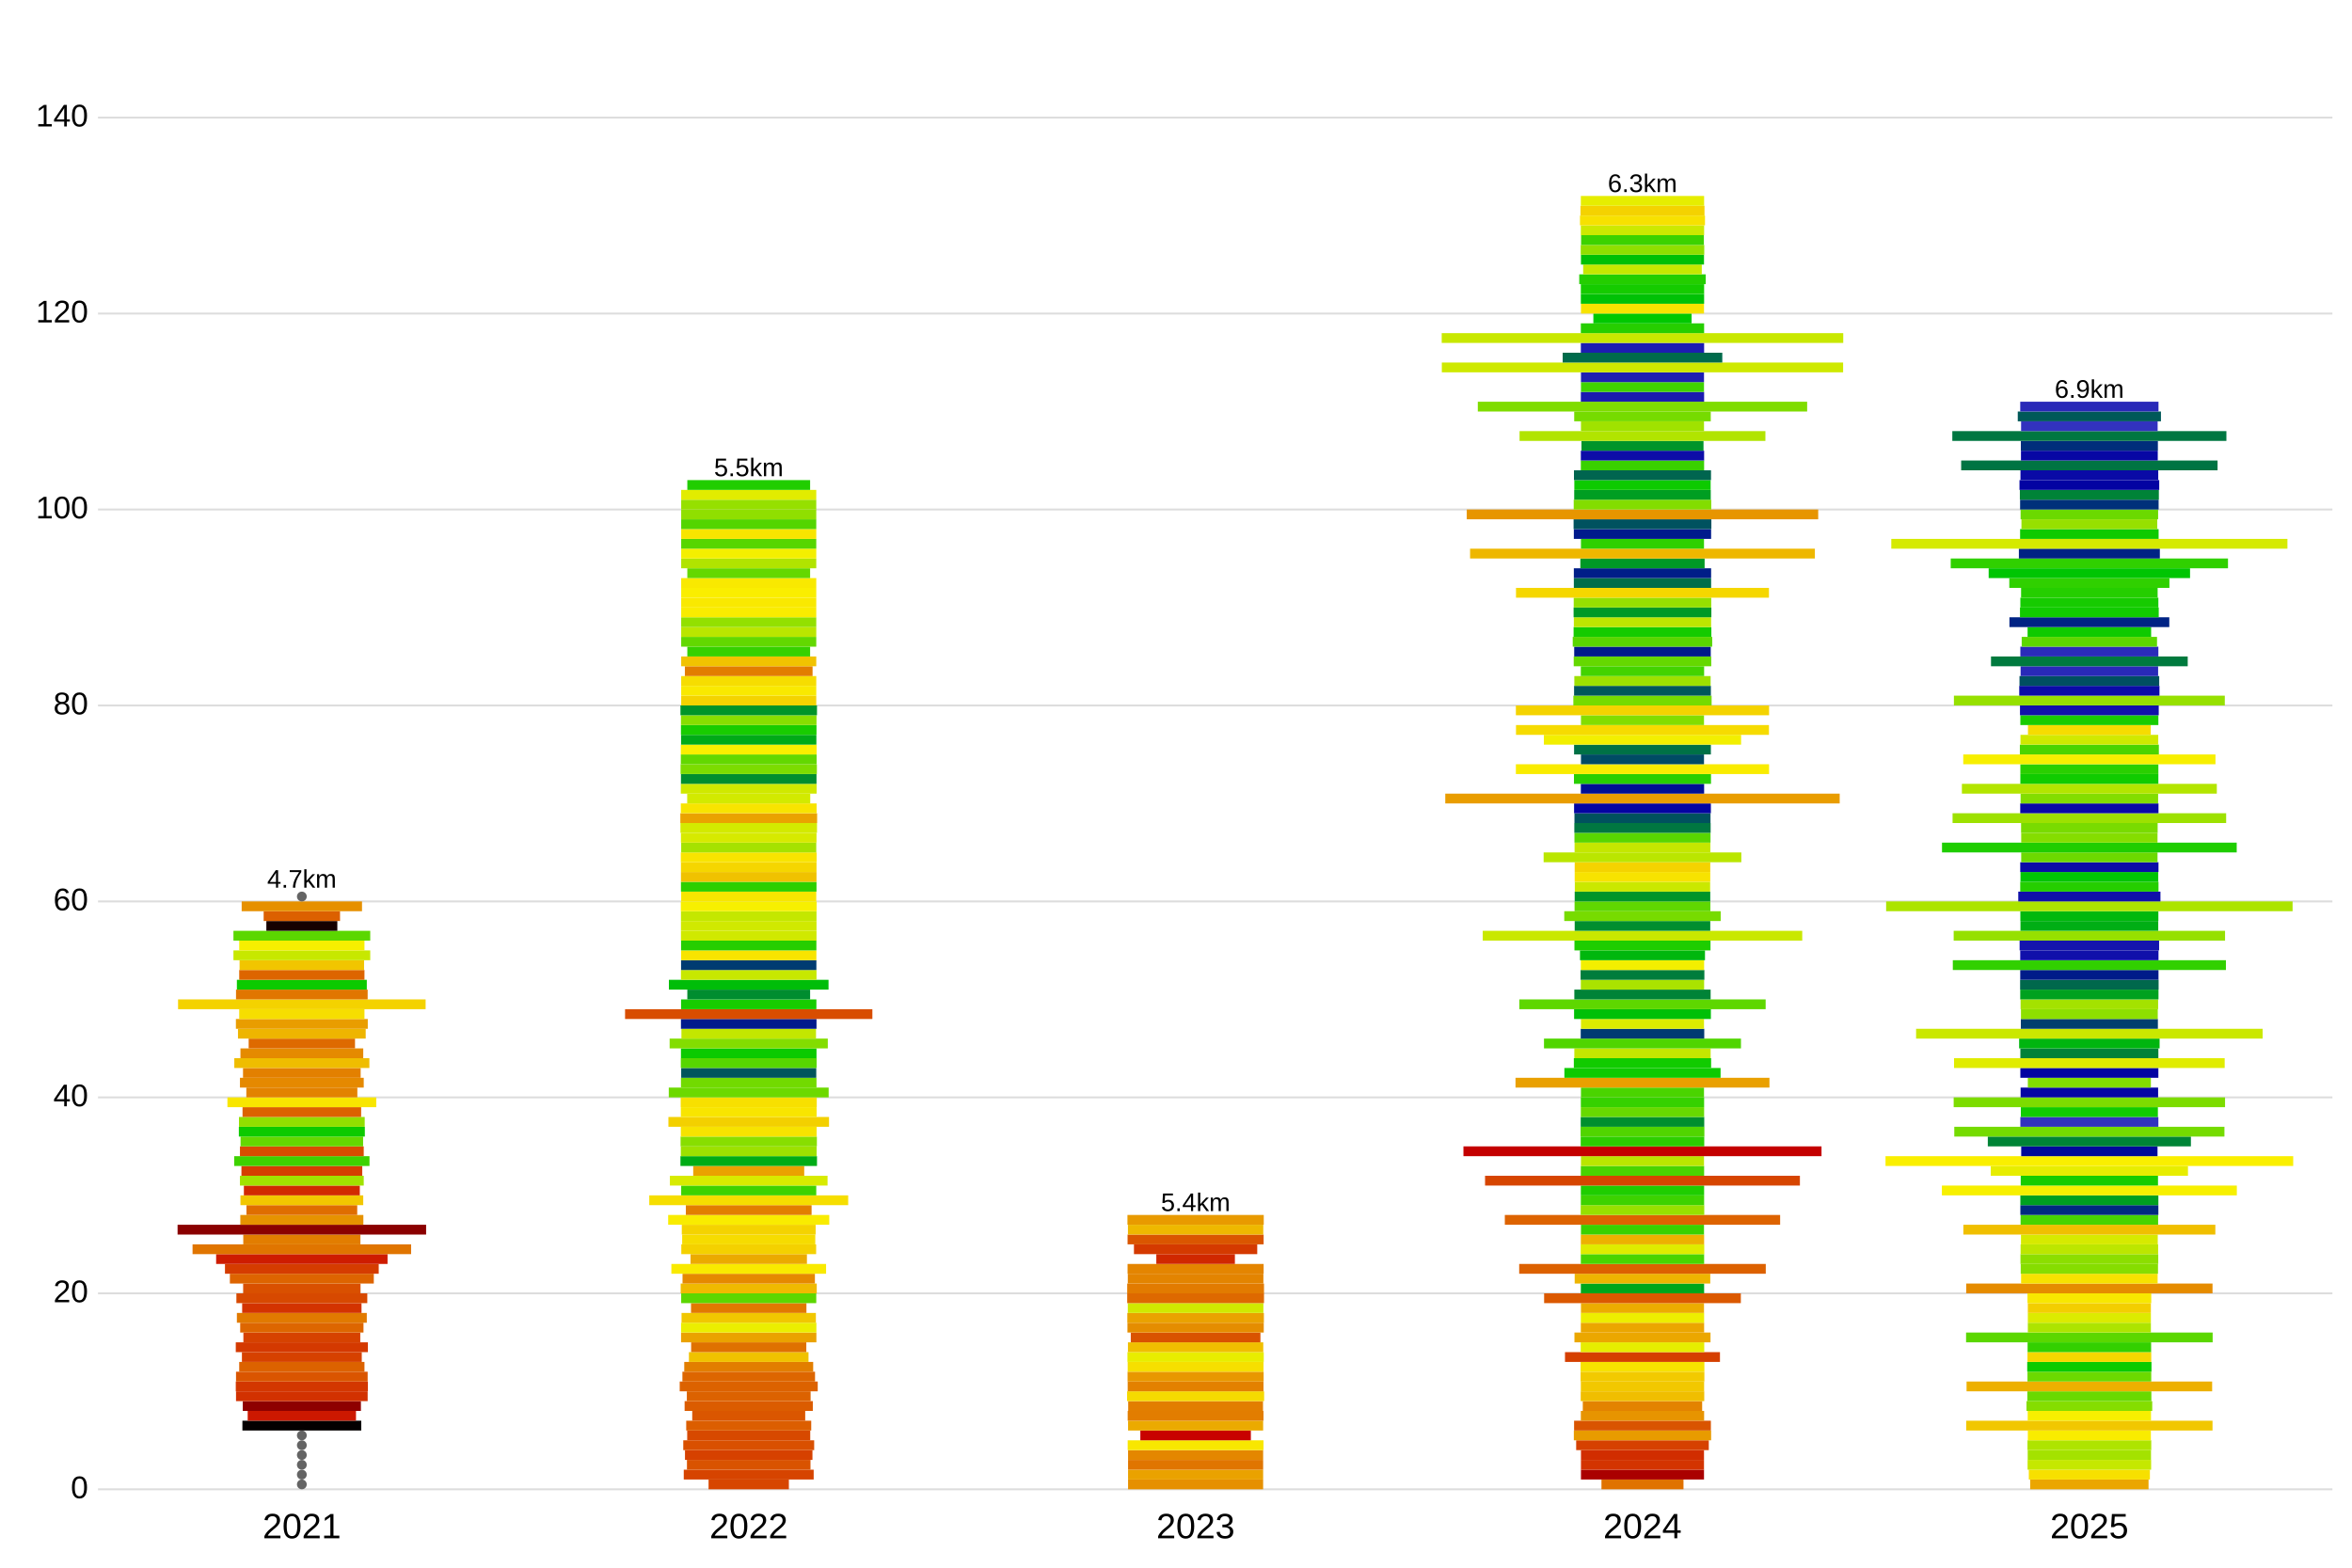
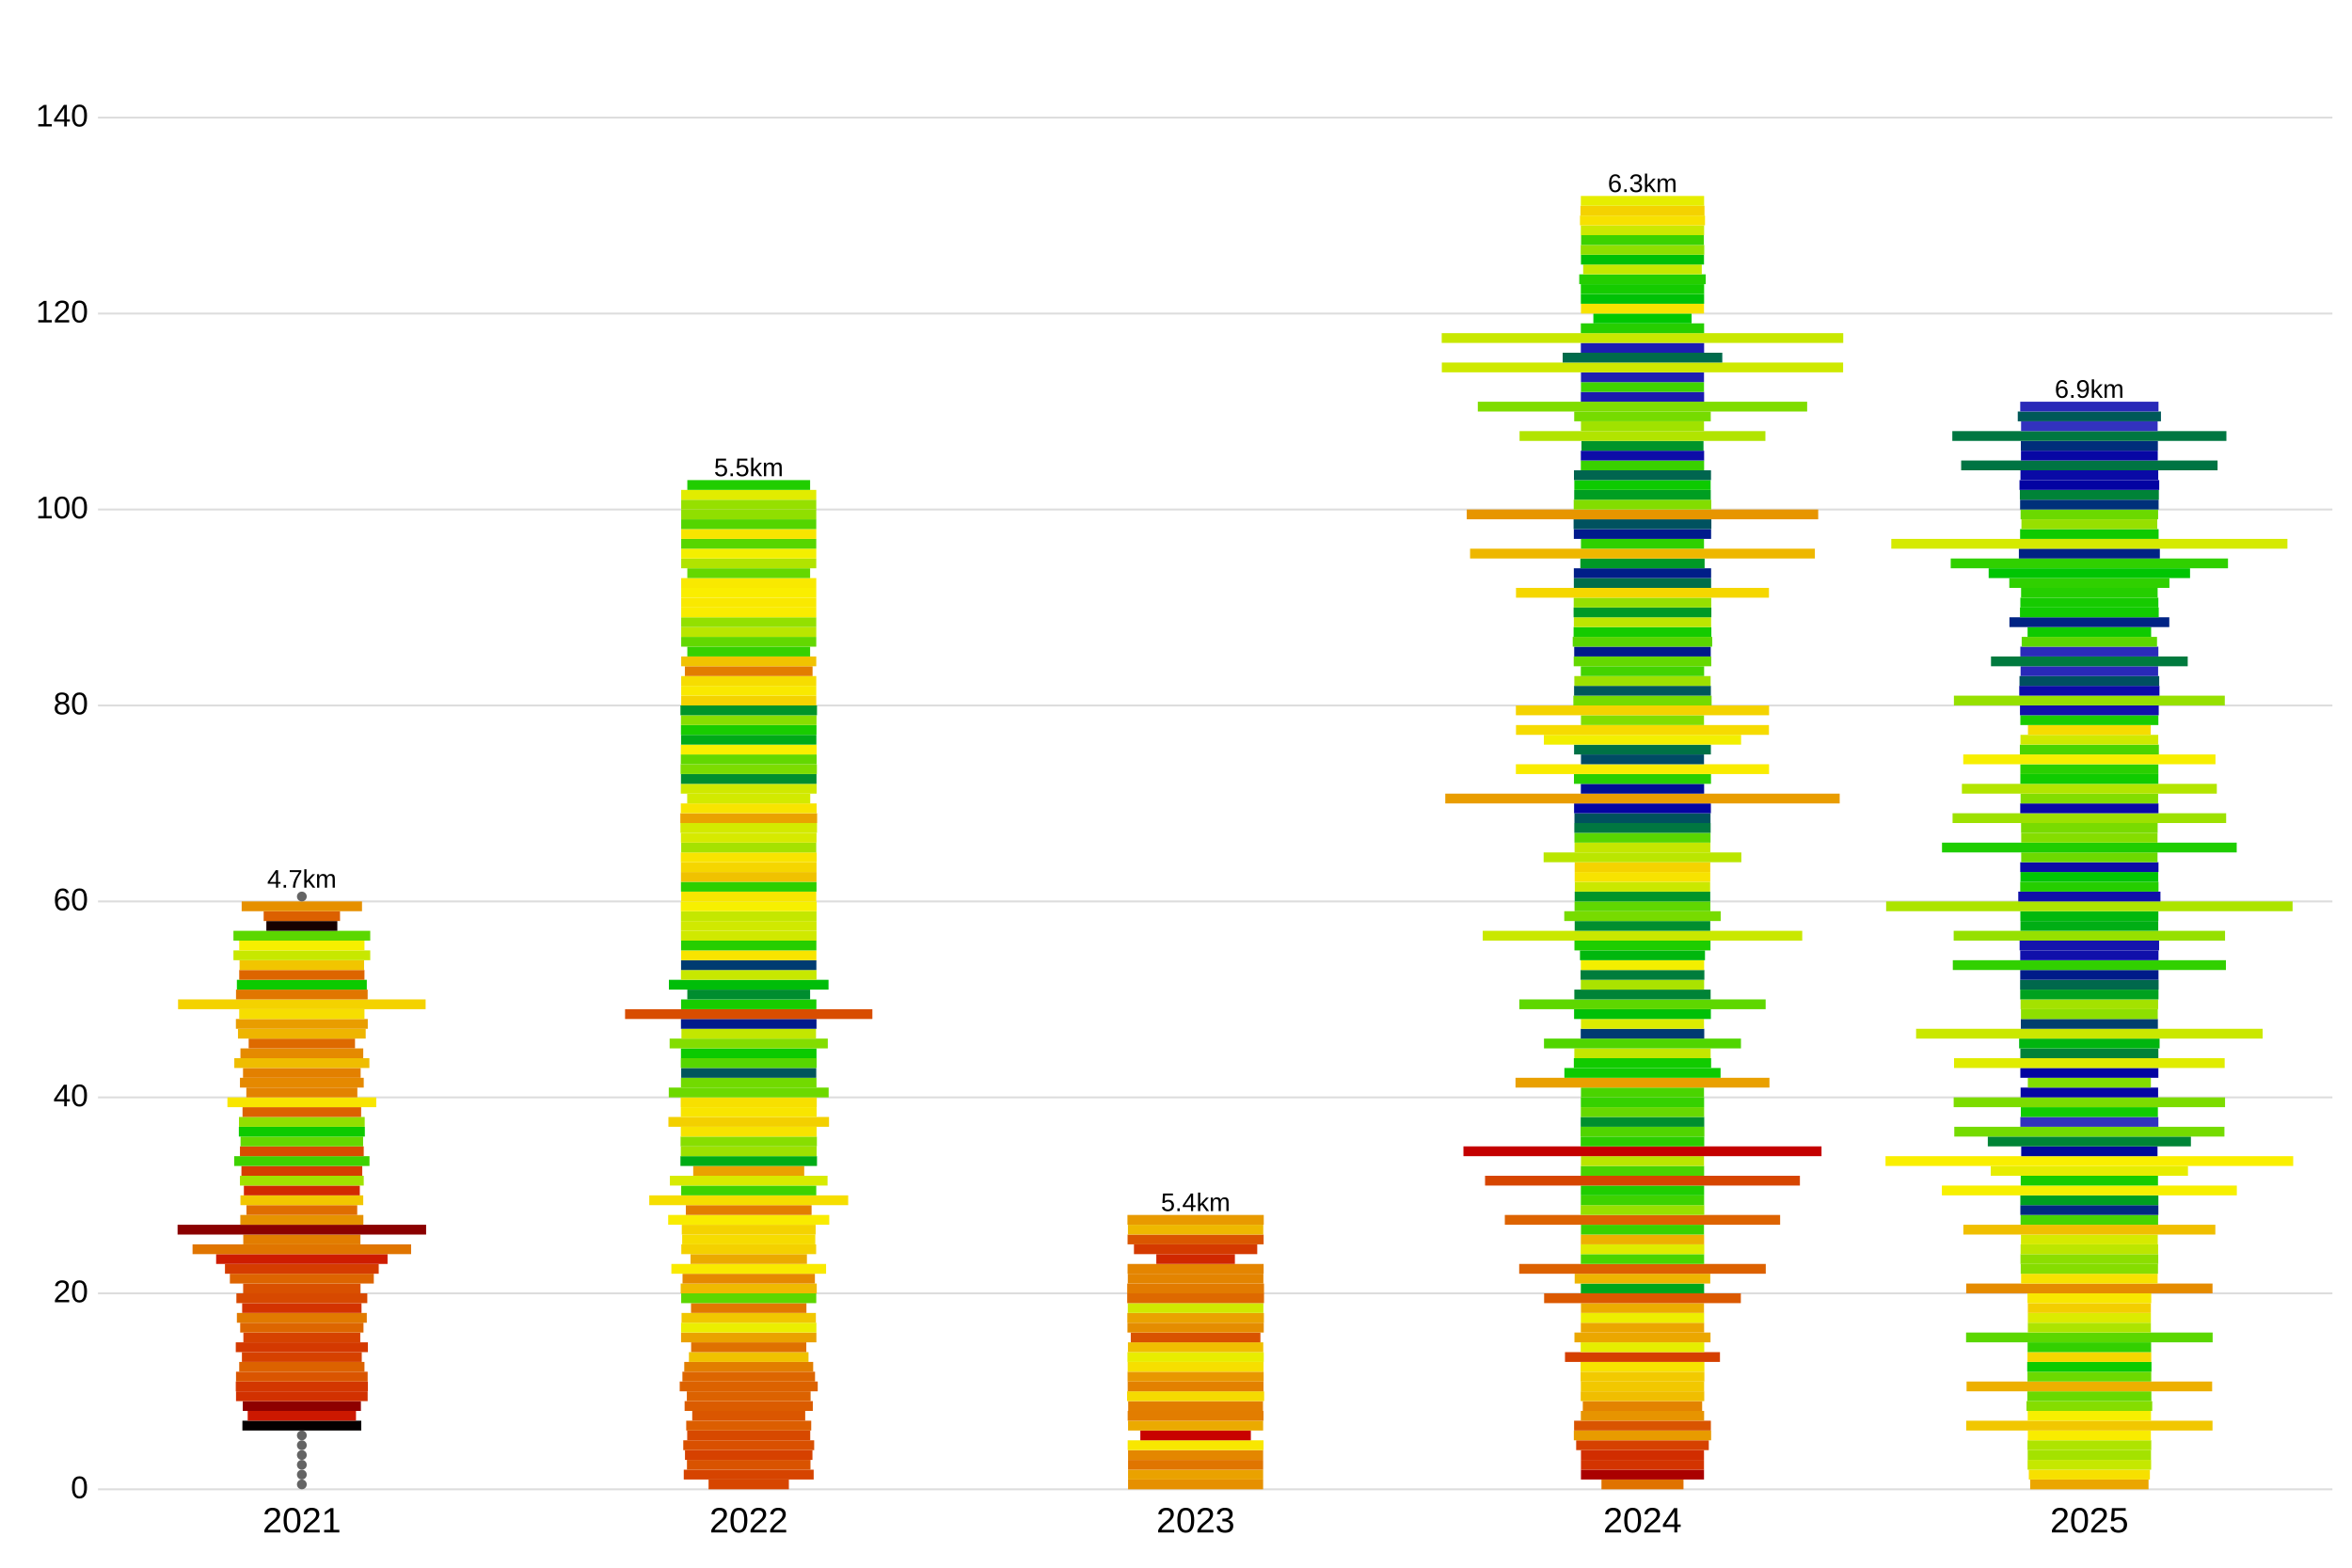
<svg xmlns="http://www.w3.org/2000/svg" viewBox="0 0 1200 800">
  <style>
  text {
    font-family: Arial;
    text-anchor: middle;
  }
  .axis {
    stroke-width: 1px;
    stroke: #ddd;
  }
  .axis-label {
    font-size: 24px;
    dominant-baseline: middle;
  }
  .y-axis-label {
    font-size: 16px;
    dominant-baseline: middle;
    text-anchor: end;
  }
  </style>
  <line x1="50" y1="760" x2="1190" y2="760" class="axis" />
  <text x="45" y="760" class="y-axis-label">0</text>
  <line x1="50" y1="660" x2="1190" y2="660" class="axis" />
  <text x="45" y="660" class="y-axis-label">20</text>
  <line x1="50" y1="560" x2="1190" y2="560" class="axis" />
  <text x="45" y="560" class="y-axis-label">40</text>
  <line x1="50" y1="460" x2="1190" y2="460" class="axis" />
  <text x="45" y="460" class="y-axis-label">60</text>
  <line x1="50" y1="360" x2="1190" y2="360" class="axis" />
  <text x="45" y="360" class="y-axis-label">80</text>
  <line x1="50" y1="260" x2="1190" y2="260" class="axis" />
  <text x="45" y="260" class="y-axis-label">100</text>
  <line x1="50" y1="160" x2="1190" y2="160" class="axis" />
  <text x="45" y="160" class="y-axis-label">120</text>
  <line x1="50" y1="60" x2="1190" y2="60" class="axis" />
  <text x="45" y="60" class="y-axis-label">140</text>
  <line x1="50" y1="-40" x2="1190" y2="-40" class="axis" />
  <text x="45" y="-40" class="y-axis-label">160</text>
  <circle fill="rgb(100, 100, 100)" cx="154.0" cy="757.5" r="2.5" />
  <circle fill="rgb(100, 100, 100)" cx="154.0" cy="752.5" r="2.5" />
  <circle fill="rgb(100, 100, 100)" cx="154.0" cy="747.5" r="2.5" />
  <circle fill="rgb(100, 100, 100)" cx="154.0" cy="742.5" r="2.5" />
  <circle fill="rgb(100, 100, 100)" cx="154.0" cy="737.5" r="2.5" />
  <circle fill="rgb(100, 100, 100)" cx="154.0" cy="732.5" r="2.5" />
  <rect fill="rgb(4, 0, 0)" x="123.677" y="725" width="60.646" height="5" />
  <rect fill="rgb(205, 24, 0)" x="126.371" y="720" width="55.258" height="5" />
  <rect fill="rgb(142, 0, 0)" x="123.865" y="715" width="60.27" height="5" />
  <rect fill="rgb(210, 49, 0)" x="120.419" y="710" width="67.161" height="5" />
  <rect fill="rgb(211, 55, 0)" x="120.294" y="705" width="67.412" height="5" />
  <rect fill="rgb(218, 85, 0)" x="120.419" y="700" width="67.161" height="5" />
  <rect fill="rgb(220, 98, 0)" x="122.048" y="695" width="63.904" height="5" />
  <rect fill="rgb(214, 65, 0)" x="123.427" y="690" width="61.147" height="5" />
  <rect fill="rgb(212, 57, 0)" x="120.294" y="685" width="67.412" height="5" />
  <rect fill="rgb(214, 66, 0)" x="124.178" y="680" width="59.643" height="5" />
  <rect fill="rgb(221, 102, 0)" x="122.549" y="675" width="62.901" height="5" />
  <rect fill="rgb(225, 122, 0)" x="120.858" y="670" width="66.284" height="5" />
  <rect fill="rgb(211, 51, 0)" x="123.552" y="665" width="60.896" height="5" />
  <rect fill="rgb(215, 73, 0)" x="120.607" y="660" width="66.786" height="5" />
  <rect fill="rgb(217, 80, 0)" x="124.053" y="655" width="59.894" height="5" />
  <rect fill="rgb(221, 100, 0)" x="117.287" y="650" width="73.427" height="5" />
  <rect fill="rgb(213, 60, 0)" x="114.781" y="645" width="78.439" height="5" />
  <rect fill="rgb(206, 28, 0)" x="110.27" y="640" width="87.46" height="5" />
  <rect fill="rgb(224, 117, 0)" x="98.241" y="635" width="111.518" height="5" />
  <rect fill="rgb(226, 125, 0)" x="124.116" y="630" width="59.769" height="5" />
  <rect fill="rgb(138, 0, 0)" x="90.598" y="625" width="126.805" height="5" />
  <rect fill="rgb(230, 146, 0)" x="122.612" y="620" width="62.776" height="5" />
  <rect fill="rgb(223, 109, 0)" x="125.745" y="615" width="56.511" height="5" />
  <rect fill="rgb(242, 199, 0)" x="122.675" y="610" width="62.651" height="5" />
  <rect fill="rgb(209, 41, 0)" x="124.429" y="605" width="59.142" height="5" />
  <rect fill="rgb(161, 226, 0)" x="122.424" y="600" width="63.152" height="5" />
  <rect fill="rgb(213, 62, 0)" x="123.176" y="595" width="61.648" height="5" />
  <rect fill="rgb(62, 210, 0)" x="119.48" y="590" width="69.041" height="5" />
  <rect fill="rgb(216, 77, 0)" x="122.424" y="585" width="63.152" height="5" />
  <rect fill="rgb(100, 216, 0)" x="122.737" y="580" width="62.525" height="5" />
  <rect fill="rgb(13, 202, 0)" x="121.86" y="575" width="64.28" height="5" />
  <rect fill="rgb(146, 223, 0)" x="121.923" y="570" width="64.154" height="5" />
  <rect fill="rgb(220, 98, 0)" x="123.74" y="565" width="60.52" height="5" />
  <rect fill="rgb(248, 230, 0)" x="116.034" y="560" width="75.933" height="5" />
  <rect fill="rgb(227, 130, 0)" x="125.682" y="555" width="56.636" height="5" />
  <rect fill="rgb(229, 137, 0)" x="122.424" y="550" width="63.152" height="5" />
  <rect fill="rgb(227, 128, 0)" x="123.99" y="545" width="60.019" height="5" />
  <rect fill="rgb(239, 189, 0)" x="119.542" y="540" width="68.916" height="5" />
  <rect fill="rgb(229, 138, 0)" x="122.675" y="535" width="62.651" height="5" />
  <rect fill="rgb(222, 106, 0)" x="126.872" y="530" width="54.255" height="5" />
  <rect fill="rgb(238, 181, 0)" x="121.422" y="525" width="65.157" height="5" />
  <rect fill="rgb(233, 157, 0)" x="120.357" y="520" width="67.287" height="5" />
  <rect fill="rgb(246, 222, 0)" x="122.048" y="515" width="63.904" height="5" />
  <rect fill="rgb(244, 210, 0)" x="90.848" y="510" width="126.304" height="5" />
  <rect fill="rgb(225, 118, 0)" x="120.419" y="505" width="67.161" height="5" />
  <rect fill="rgb(11, 202, 0)" x="120.858" y="500" width="66.284" height="5" />
  <rect fill="rgb(221, 101, 0)" x="122.048" y="495" width="63.904" height="5" />
  <rect fill="rgb(241, 197, 0)" x="122.236" y="490" width="63.528" height="5" />
  <rect fill="rgb(199, 232, 0)" x="119.104" y="485" width="69.793" height="5" />
  <rect fill="rgb(247, 239, 0)" x="122.048" y="480" width="63.904" height="5" />
  <rect fill="rgb(91, 215, 0)" x="119.104" y="475" width="69.793" height="5" />
  <rect fill="rgb(22, 0, 0)" x="135.894" y="470" width="36.212" height="5" />
  <rect fill="rgb(220, 96, 0)" x="134.516" y="465" width="38.969" height="5" />
  <rect fill="rgb(230, 144, 0)" x="123.301" y="460" width="61.398" height="5" />
  <circle fill="rgb(100, 100, 100)" cx="154.0" cy="457.5" r="2.5" />
-   <text x="154.0" y="785" font-size="18px">2021</text>
+   <text x="154.0" y="782" font-size="18px">2021</text>
  <text x="154.0" y="453" font-size="13px">4.7km</text>
  <rect fill="rgb(215, 70, 0)" x="361.513" y="755" width="40.973" height="5" />
  <rect fill="rgb(214, 68, 0)" x="348.858" y="750" width="66.284" height="5" />
  <rect fill="rgb(217, 83, 0)" x="350.487" y="745" width="63.027" height="5" />
  <rect fill="rgb(214, 65, 0)" x="349.484" y="740" width="65.031" height="5" />
  <rect fill="rgb(217, 80, 0)" x="348.607" y="735" width="66.786" height="5" />
  <rect fill="rgb(215, 73, 0)" x="350.612" y="730" width="62.776" height="5" />
  <rect fill="rgb(220, 94, 0)" x="350.111" y="725" width="63.778" height="5" />
  <rect fill="rgb(218, 86, 0)" x="353.181" y="720" width="57.639" height="5" />
  <rect fill="rgb(219, 92, 0)" x="349.296" y="715" width="65.407" height="5" />
  <rect fill="rgb(220, 98, 0)" x="350.424" y="710" width="63.152" height="5" />
  <rect fill="rgb(220, 98, 0)" x="346.79" y="705" width="70.419" height="5" />
  <rect fill="rgb(221, 102, 0)" x="348.169" y="700" width="67.663" height="5" />
  <rect fill="rgb(226, 126, 0)" x="349.108" y="695" width="65.783" height="5" />
  <rect fill="rgb(240, 194, 0)" x="351.489" y="690" width="61.022" height="5" />
  <rect fill="rgb(223, 113, 0)" x="352.617" y="685" width="58.766" height="5" />
  <rect fill="rgb(234, 162, 0)" x="347.48" y="680" width="69.041" height="5" />
  <rect fill="rgb(235, 238, 0)" x="347.48" y="675" width="69.041" height="5" />
  <rect fill="rgb(241, 199, 0)" x="347.73" y="670" width="68.54" height="5" />
  <rect fill="rgb(225, 121, 0)" x="352.554" y="665" width="58.892" height="5" />
  <rect fill="rgb(92, 215, 0)" x="347.542" y="660" width="68.916" height="5" />
  <rect fill="rgb(239, 186, 0)" x="347.292" y="655" width="69.417" height="5" />
  <rect fill="rgb(229, 137, 0)" x="348.231" y="650" width="67.537" height="5" />
  <rect fill="rgb(249, 234, 0)" x="342.53" y="645" width="78.94" height="5" />
  <rect fill="rgb(235, 170, 0)" x="352.304" y="640" width="59.393" height="5" />
  <rect fill="rgb(244, 209, 0)" x="347.605" y="635" width="68.79" height="5" />
  <rect fill="rgb(246, 220, 0)" x="348.043" y="630" width="67.913" height="5" />
  <rect fill="rgb(244, 211, 0)" x="347.855" y="625" width="68.289" height="5" />
  <rect fill="rgb(249, 236, 0)" x="340.901" y="620" width="82.198" height="5" />
  <rect fill="rgb(226, 126, 0)" x="349.923" y="615" width="64.154" height="5" />
  <rect fill="rgb(246, 222, 0)" x="331.253" y="610" width="101.494" height="5" />
  <rect fill="rgb(62, 210, 0)" x="347.542" y="605" width="68.916" height="5" />
  <rect fill="rgb(216, 235, 0)" x="341.778" y="600" width="80.443" height="5" />
  <rect fill="rgb(234, 162, 0)" x="353.682" y="595" width="56.636" height="5" />
  <rect fill="rgb(0, 172, 22)" x="347.166" y="590" width="69.667" height="5" />
  <rect fill="rgb(157, 225, 0)" x="347.354" y="585" width="69.292" height="5" />
  <rect fill="rgb(136, 222, 0)" x="347.229" y="580" width="69.542" height="5" />
  <rect fill="rgb(247, 227, 0)" x="347.354" y="575" width="69.292" height="5" />
  <rect fill="rgb(243, 208, 0)" x="341.027" y="570" width="81.947" height="5" />
  <rect fill="rgb(248, 229, 0)" x="347.354" y="565" width="69.292" height="5" />
  <rect fill="rgb(247, 224, 0)" x="347.292" y="560" width="69.417" height="5" />
  <rect fill="rgb(109, 217, 0)" x="341.214" y="555" width="81.571" height="5" />
  <rect fill="rgb(114, 218, 0)" x="347.417" y="550" width="69.166" height="5" />
  <rect fill="rgb(0, 85, 92)" x="347.542" y="545" width="68.916" height="5" />
  <rect fill="rgb(87, 214, 0)" x="347.354" y="540" width="69.292" height="5" />
  <rect fill="rgb(11, 202, 0)" x="347.417" y="535" width="69.166" height="5" />
  <rect fill="rgb(131, 221, 0)" x="341.653" y="530" width="80.694" height="5" />
  <rect fill="rgb(195, 231, 0)" x="347.667" y="525" width="68.665" height="5" />
  <rect fill="rgb(0, 26, 140)" x="347.417" y="520" width="69.166" height="5" />
  <rect fill="rgb(216, 77, 0)" x="318.911" y="515" width="126.178" height="5" />
  <rect fill="rgb(23, 204, 0)" x="347.48" y="510" width="69.041" height="5" />
  <rect fill="rgb(0, 141, 47)" x="350.675" y="505" width="62.651" height="5" />
  <rect fill="rgb(0, 189, 9)" x="341.277" y="500" width="81.446" height="5" />
  <rect fill="rgb(199, 232, 0)" x="347.417" y="495" width="69.166" height="5" />
  <rect fill="rgb(0, 59, 113)" x="347.48" y="490" width="69.041" height="5" />
  <rect fill="rgb(248, 228, 0)" x="347.48" y="485" width="69.041" height="5" />
  <rect fill="rgb(38, 206, 0)" x="347.48" y="480" width="69.041" height="5" />
  <rect fill="rgb(208, 233, 0)" x="347.417" y="475" width="69.166" height="5" />
  <rect fill="rgb(208, 233, 0)" x="347.417" y="470" width="69.166" height="5" />
  <rect fill="rgb(196, 231, 0)" x="347.417" y="465" width="69.166" height="5" />
  <rect fill="rgb(247, 240, 0)" x="347.354" y="460" width="69.292" height="5" />
  <rect fill="rgb(248, 230, 0)" x="347.542" y="455" width="68.916" height="5" />
  <rect fill="rgb(45, 207, 0)" x="347.417" y="450" width="69.166" height="5" />
  <rect fill="rgb(240, 194, 0)" x="347.417" y="445" width="69.166" height="5" />
  <rect fill="rgb(245, 214, 0)" x="347.417" y="440" width="69.166" height="5" />
  <rect fill="rgb(248, 228, 0)" x="347.354" y="435" width="69.292" height="5" />
  <rect fill="rgb(165, 226, 0)" x="347.542" y="430" width="68.916" height="5" />
  <rect fill="rgb(214, 234, 0)" x="347.417" y="425" width="69.166" height="5" />
  <rect fill="rgb(211, 234, 0)" x="347.166" y="420" width="69.667" height="5" />
  <rect fill="rgb(234, 162, 0)" x="347.104" y="415" width="69.793" height="5" />
  <rect fill="rgb(248, 228, 0)" x="347.354" y="410" width="69.292" height="5" />
  <rect fill="rgb(210, 234, 0)" x="350.612" y="405" width="62.776" height="5" />
  <rect fill="rgb(208, 233, 0)" x="347.354" y="400" width="69.292" height="5" />
  <rect fill="rgb(0, 142, 47)" x="347.417" y="395" width="69.166" height="5" />
  <rect fill="rgb(124, 220, 0)" x="347.229" y="390" width="69.542" height="5" />
  <rect fill="rgb(99, 216, 0)" x="347.354" y="385" width="69.292" height="5" />
  <rect fill="rgb(250, 239, 0)" x="347.354" y="380" width="69.292" height="5" />
  <rect fill="rgb(0, 170, 24)" x="347.48" y="375" width="69.041" height="5" />
  <rect fill="rgb(24, 204, 0)" x="347.417" y="370" width="69.166" height="5" />
  <rect fill="rgb(135, 222, 0)" x="347.417" y="365" width="69.166" height="5" />
  <rect fill="rgb(0, 148, 41)" x="347.166" y="360" width="69.667" height="5" />
  <rect fill="rgb(244, 211, 0)" x="347.542" y="355" width="68.916" height="5" />
  <rect fill="rgb(249, 233, 0)" x="347.542" y="350" width="68.916" height="5" />
  <rect fill="rgb(246, 221, 0)" x="347.542" y="345" width="68.916" height="5" />
  <rect fill="rgb(226, 125, 0)" x="349.422" y="340" width="65.157" height="5" />
  <rect fill="rgb(241, 195, 0)" x="347.542" y="335" width="68.916" height="5" />
  <rect fill="rgb(53, 209, 0)" x="350.675" y="330" width="62.651" height="5" />
  <rect fill="rgb(98, 216, 0)" x="347.542" y="325" width="68.916" height="5" />
  <rect fill="rgb(186, 230, 0)" x="347.542" y="320" width="68.916" height="5" />
  <rect fill="rgb(147, 224, 0)" x="347.542" y="315" width="68.916" height="5" />
  <rect fill="rgb(249, 236, 0)" x="347.542" y="310" width="68.916" height="5" />
  <rect fill="rgb(249, 233, 0)" x="347.542" y="305" width="68.916" height="5" />
  <rect fill="rgb(250, 238, 0)" x="347.542" y="300" width="68.916" height="5" />
  <rect fill="rgb(249, 233, 0)" x="347.542" y="295" width="68.916" height="5" />
  <rect fill="rgb(100, 216, 0)" x="350.675" y="290" width="62.651" height="5" />
  <rect fill="rgb(177, 228, 0)" x="347.542" y="285" width="68.916" height="5" />
  <rect fill="rgb(244, 239, 0)" x="347.542" y="280" width="68.916" height="5" />
  <rect fill="rgb(86, 214, 0)" x="347.542" y="275" width="68.916" height="5" />
  <rect fill="rgb(248, 229, 0)" x="347.542" y="270" width="68.916" height="5" />
  <rect fill="rgb(83, 213, 0)" x="347.542" y="265" width="68.916" height="5" />
  <rect fill="rgb(144, 223, 0)" x="347.542" y="260" width="68.916" height="5" />
  <rect fill="rgb(150, 224, 0)" x="347.542" y="255" width="68.916" height="5" />
  <rect fill="rgb(226, 236, 0)" x="347.542" y="250" width="68.916" height="5" />
  <rect fill="rgb(33, 205, 0)" x="350.675" y="245" width="62.651" height="5" />
-   <text x="382.0" y="785" font-size="18px">2022</text>
+   <text x="382.0" y="782" font-size="18px">2022</text>
  <text x="382.0" y="243" font-size="13px">5.5km</text>
  <rect fill="rgb(230, 144, 0)" x="575.542" y="755" width="68.916" height="5" />
  <rect fill="rgb(234, 162, 0)" x="575.542" y="750" width="68.916" height="5" />
  <rect fill="rgb(224, 117, 0)" x="575.542" y="745" width="68.916" height="5" />
  <rect fill="rgb(228, 135, 0)" x="575.542" y="740" width="68.916" height="5" />
  <rect fill="rgb(248, 231, 0)" x="575.354" y="735" width="69.292" height="5" />
  <rect fill="rgb(200, 2, 0)" x="581.807" y="730" width="56.386" height="5" />
  <rect fill="rgb(235, 170, 0)" x="575.542" y="725" width="68.916" height="5" />
  <rect fill="rgb(226, 125, 0)" x="575.354" y="720" width="69.292" height="5" />
  <rect fill="rgb(226, 126, 0)" x="575.605" y="715" width="68.79" height="5" />
  <rect fill="rgb(245, 218, 0)" x="575.041" y="710" width="69.918" height="5" />
  <rect fill="rgb(227, 129, 0)" x="575.354" y="705" width="69.292" height="5" />
  <rect fill="rgb(232, 152, 0)" x="575.292" y="700" width="69.417" height="5" />
  <rect fill="rgb(246, 223, 0)" x="575.354" y="695" width="69.292" height="5" />
  <rect fill="rgb(232, 237, 0)" x="575.229" y="690" width="69.542" height="5" />
  <rect fill="rgb(240, 191, 0)" x="575.48" y="685" width="69.041" height="5" />
  <rect fill="rgb(217, 83, 0)" x="576.92" y="680" width="66.159" height="5" />
  <rect fill="rgb(229, 141, 0)" x="575.229" y="675" width="69.542" height="5" />
  <rect fill="rgb(234, 162, 0)" x="575.166" y="670" width="69.667" height="5" />
  <rect fill="rgb(208, 233, 0)" x="575.417" y="665" width="69.166" height="5" />
  <rect fill="rgb(222, 105, 0)" x="575.104" y="660" width="69.793" height="5" />
  <rect fill="rgb(226, 123, 0)" x="575.104" y="655" width="69.793" height="5" />
  <rect fill="rgb(227, 132, 0)" x="575.417" y="650" width="69.166" height="5" />
  <rect fill="rgb(228, 133, 0)" x="575.292" y="645" width="69.417" height="5" />
  <rect fill="rgb(208, 40, 0)" x="589.952" y="640" width="40.096" height="5" />
  <rect fill="rgb(212, 58, 0)" x="578.549" y="635" width="62.901" height="5" />
  <rect fill="rgb(218, 86, 0)" x="575.292" y="630" width="69.417" height="5" />
  <rect fill="rgb(238, 184, 0)" x="575.48" y="625" width="69.041" height="5" />
  <rect fill="rgb(232, 154, 0)" x="575.229" y="620" width="69.542" height="5" />
-   <text x="610.0" y="785" font-size="18px">2023</text>
+   <text x="610.0" y="782" font-size="18px">2023</text>
  <text x="610.0" y="618" font-size="13px">5.4km</text>
  <rect fill="rgb(224, 114, 0)" x="817.075" y="755" width="41.851" height="5" />
  <rect fill="rgb(170, 0, 0)" x="806.612" y="750" width="62.776" height="5" />
  <rect fill="rgb(211, 52, 0)" x="806.612" y="745" width="62.776" height="5" />
  <rect fill="rgb(209, 45, 0)" x="806.612" y="740" width="62.776" height="5" />
  <rect fill="rgb(214, 65, 0)" x="804.169" y="735" width="67.663" height="5" />
  <rect fill="rgb(232, 155, 0)" x="802.978" y="730" width="70.043" height="5" />
  <rect fill="rgb(217, 84, 0)" x="803.104" y="725" width="69.793" height="5" />
  <rect fill="rgb(231, 148, 0)" x="806.549" y="720" width="62.901" height="5" />
  <rect fill="rgb(227, 131, 0)" x="807.552" y="715" width="60.896" height="5" />
  <rect fill="rgb(240, 190, 0)" x="806.487" y="710" width="63.027" height="5" />
  <rect fill="rgb(242, 200, 0)" x="806.549" y="705" width="62.901" height="5" />
  <rect fill="rgb(242, 202, 0)" x="806.424" y="700" width="63.152" height="5" />
  <rect fill="rgb(247, 226, 0)" x="806.424" y="695" width="63.152" height="5" />
  <rect fill="rgb(213, 63, 0)" x="798.467" y="690" width="79.065" height="5" />
  <rect fill="rgb(230, 237, 0)" x="806.487" y="685" width="63.027" height="5" />
  <rect fill="rgb(235, 167, 0)" x="803.292" y="680" width="69.417" height="5" />
  <rect fill="rgb(235, 166, 0)" x="806.549" y="675" width="62.901" height="5" />
  <rect fill="rgb(237, 238, 0)" x="806.549" y="670" width="62.901" height="5" />
  <rect fill="rgb(236, 172, 0)" x="806.612" y="665" width="62.776" height="5" />
  <rect fill="rgb(219, 89, 0)" x="787.817" y="660" width="100.366" height="5" />
  <rect fill="rgb(0, 166, 27)" x="806.549" y="655" width="62.901" height="5" />
  <rect fill="rgb(238, 181, 0)" x="803.417" y="650" width="69.166" height="5" />
  <rect fill="rgb(220, 97, 0)" x="775.099" y="645" width="125.802" height="5" />
  <rect fill="rgb(74, 212, 0)" x="806.549" y="640" width="62.901" height="5" />
  <rect fill="rgb(223, 236, 0)" x="806.487" y="635" width="63.027" height="5" />
  <rect fill="rgb(237, 177, 0)" x="806.549" y="630" width="62.901" height="5" />
  <rect fill="rgb(57, 209, 0)" x="806.612" y="625" width="62.776" height="5" />
  <rect fill="rgb(221, 99, 0)" x="767.769" y="620" width="140.463" height="5" />
  <rect fill="rgb(151, 224, 0)" x="806.487" y="615" width="63.027" height="5" />
  <rect fill="rgb(61, 210, 0)" x="806.549" y="610" width="62.901" height="5" />
  <rect fill="rgb(31, 205, 0)" x="806.549" y="605" width="62.901" height="5" />
  <rect fill="rgb(214, 69, 0)" x="757.682" y="600" width="160.636" height="5" />
  <rect fill="rgb(74, 212, 0)" x="806.549" y="595" width="62.901" height="5" />
  <rect fill="rgb(187, 230, 0)" x="806.612" y="590" width="62.776" height="5" />
  <rect fill="rgb(196, 0, 0)" x="746.655" y="585" width="182.689" height="5" />
  <rect fill="rgb(45, 207, 0)" x="806.487" y="580" width="63.027" height="5" />
  <rect fill="rgb(81, 213, 0)" x="806.424" y="575" width="63.152" height="5" />
  <rect fill="rgb(0, 143, 46)" x="806.487" y="570" width="63.027" height="5" />
  <rect fill="rgb(104, 217, 0)" x="806.549" y="565" width="62.901" height="5" />
  <rect fill="rgb(54, 209, 0)" x="806.549" y="560" width="62.901" height="5" />
  <rect fill="rgb(74, 212, 0)" x="806.612" y="555" width="62.776" height="5" />
  <rect fill="rgb(233, 160, 0)" x="773.219" y="550" width="129.561" height="5" />
  <rect fill="rgb(14, 202, 0)" x="798.154" y="545" width="79.692" height="5" />
  <rect fill="rgb(17, 203, 0)" x="802.978" y="540" width="70.043" height="5" />
  <rect fill="rgb(196, 231, 0)" x="803.229" y="535" width="69.542" height="5" />
  <rect fill="rgb(80, 213, 0)" x="787.754" y="530" width="100.492" height="5" />
  <rect fill="rgb(0, 58, 114)" x="806.487" y="525" width="63.027" height="5" />
  <rect fill="rgb(220, 235, 0)" x="806.612" y="520" width="62.776" height="5" />
  <rect fill="rgb(0, 192, 7)" x="803.104" y="515" width="69.793" height="5" />
  <rect fill="rgb(94, 215, 0)" x="775.161" y="510" width="125.677" height="5" />
  <rect fill="rgb(0, 131, 55)" x="803.229" y="505" width="69.542" height="5" />
  <rect fill="rgb(170, 227, 0)" x="806.549" y="500" width="62.901" height="5" />
  <rect fill="rgb(0, 125, 60)" x="806.424" y="495" width="63.152" height="5" />
  <rect fill="rgb(243, 239, 0)" x="806.549" y="490" width="62.901" height="5" />
  <rect fill="rgb(0, 183, 14)" x="806.111" y="485" width="63.778" height="5" />
  <rect fill="rgb(30, 205, 0)" x="803.292" y="480" width="69.417" height="5" />
  <rect fill="rgb(201, 232, 0)" x="756.492" y="475" width="163.017" height="5" />
  <rect fill="rgb(0, 142, 47)" x="803.417" y="470" width="69.166" height="5" />
  <rect fill="rgb(119, 219, 0)" x="798.092" y="465" width="79.817" height="5" />
  <rect fill="rgb(96, 215, 0)" x="803.354" y="460" width="69.292" height="5" />
  <rect fill="rgb(0, 149, 41)" x="803.417" y="455" width="69.166" height="5" />
  <rect fill="rgb(202, 232, 0)" x="803.48" y="450" width="69.041" height="5" />
  <rect fill="rgb(247, 227, 0)" x="803.417" y="445" width="69.166" height="5" />
  <rect fill="rgb(244, 211, 0)" x="803.417" y="440" width="69.166" height="5" />
  <rect fill="rgb(186, 230, 0)" x="787.566" y="435" width="100.867" height="5" />
  <rect fill="rgb(196, 231, 0)" x="803.354" y="430" width="69.292" height="5" />
  <rect fill="rgb(88, 214, 0)" x="803.292" y="425" width="69.417" height="5" />
  <rect fill="rgb(0, 119, 65)" x="803.229" y="420" width="69.542" height="5" />
  <rect fill="rgb(0, 82, 94)" x="803.292" y="415" width="69.417" height="5" />
  <rect fill="rgb(4, 4, 162)" x="803.104" y="410" width="69.793" height="5" />
  <rect fill="rgb(233, 157, 0)" x="737.383" y="405" width="201.234" height="5" />
  <rect fill="rgb(0, 15, 148)" x="806.549" y="400" width="62.901" height="5" />
  <rect fill="rgb(41, 207, 0)" x="803.041" y="395" width="69.918" height="5" />
  <rect fill="rgb(249, 236, 0)" x="773.407" y="390" width="129.186" height="5" />
  <rect fill="rgb(0, 75, 100)" x="806.612" y="385" width="62.776" height="5" />
  <rect fill="rgb(0, 113, 70)" x="803.104" y="380" width="69.793" height="5" />
  <rect fill="rgb(242, 239, 0)" x="787.692" y="375" width="100.617" height="5" />
  <rect fill="rgb(246, 219, 0)" x="773.47" y="370" width="129.06" height="5" />
  <rect fill="rgb(130, 221, 0)" x="806.612" y="365" width="62.776" height="5" />
  <rect fill="rgb(244, 211, 0)" x="773.407" y="360" width="129.186" height="5" />
  <rect fill="rgb(117, 219, 0)" x="802.728" y="355" width="70.545" height="5" />
  <rect fill="rgb(0, 86, 91)" x="803.104" y="350" width="69.793" height="5" />
  <rect fill="rgb(157, 225, 0)" x="803.229" y="345" width="69.542" height="5" />
  <rect fill="rgb(67, 211, 0)" x="806.549" y="340" width="62.901" height="5" />
  <rect fill="rgb(101, 216, 0)" x="802.916" y="335" width="70.169" height="5" />
  <rect fill="rgb(0, 26, 139)" x="803.166" y="330" width="69.667" height="5" />
  <rect fill="rgb(89, 214, 0)" x="802.414" y="325" width="71.171" height="5" />
  <rect fill="rgb(21, 203, 0)" x="802.853" y="320" width="70.294" height="5" />
  <rect fill="rgb(190, 230, 0)" x="802.978" y="315" width="70.043" height="5" />
  <rect fill="rgb(0, 153, 38)" x="802.853" y="310" width="70.294" height="5" />
  <rect fill="rgb(149, 224, 0)" x="802.916" y="305" width="70.169" height="5" />
  <rect fill="rgb(245, 215, 0)" x="773.47" y="300" width="129.06" height="5" />
  <rect fill="rgb(0, 109, 73)" x="802.978" y="295" width="70.043" height="5" />
  <rect fill="rgb(0, 30, 136)" x="802.978" y="290" width="70.043" height="5" />
  <rect fill="rgb(0, 152, 38)" x="806.299" y="285" width="63.402" height="5" />
  <rect fill="rgb(238, 183, 0)" x="750.039" y="280" width="175.923" height="5" />
  <rect fill="rgb(47, 208, 0)" x="806.612" y="275" width="62.776" height="5" />
  <rect fill="rgb(0, 26, 140)" x="802.978" y="270" width="70.043" height="5" />
  <rect fill="rgb(0, 82, 95)" x="802.853" y="265" width="70.294" height="5" />
  <rect fill="rgb(231, 149, 0)" x="748.347" y="260" width="179.306" height="5" />
  <rect fill="rgb(131, 221, 0)" x="802.916" y="255" width="70.169" height="5" />
  <rect fill="rgb(0, 158, 34)" x="803.166" y="250" width="69.667" height="5" />
  <rect fill="rgb(13, 202, 0)" x="803.229" y="245" width="69.542" height="5" />
  <rect fill="rgb(0, 101, 79)" x="803.041" y="240" width="69.918" height="5" />
  <rect fill="rgb(57, 209, 0)" x="806.549" y="235" width="62.901" height="5" />
  <rect fill="rgb(13, 13, 168)" x="806.549" y="230" width="62.901" height="5" />
  <rect fill="rgb(0, 148, 42)" x="806.863" y="225" width="62.275" height="5" />
  <rect fill="rgb(177, 228, 0)" x="775.287" y="220" width="125.427" height="5" />
  <rect fill="rgb(160, 226, 0)" x="806.612" y="215" width="62.776" height="5" />
  <rect fill="rgb(118, 219, 0)" x="803.166" y="210" width="69.667" height="5" />
  <rect fill="rgb(127, 220, 0)" x="753.986" y="205" width="168.029" height="5" />
  <rect fill="rgb(27, 27, 176)" x="806.549" y="200" width="62.901" height="5" />
  <rect fill="rgb(64, 210, 0)" x="806.612" y="195" width="62.776" height="5" />
  <rect fill="rgb(31, 31, 178)" x="806.612" y="190" width="62.776" height="5" />
  <rect fill="rgb(206, 233, 0)" x="735.629" y="185" width="204.742" height="5" />
  <rect fill="rgb(0, 107, 75)" x="797.277" y="180" width="81.446" height="5" />
  <rect fill="rgb(29, 29, 177)" x="806.549" y="175" width="62.901" height="5" />
  <rect fill="rgb(200, 232, 0)" x="735.566" y="170" width="204.867" height="5" />
  <rect fill="rgb(38, 206, 0)" x="806.549" y="165" width="62.901" height="5" />
  <rect fill="rgb(0, 200, 0)" x="812.94" y="160" width="50.12" height="5" />
  <rect fill="rgb(247, 227, 0)" x="806.612" y="155" width="62.776" height="5" />
  <rect fill="rgb(0, 193, 6)" x="806.549" y="150" width="62.901" height="5" />
  <rect fill="rgb(21, 203, 0)" x="806.549" y="145" width="62.901" height="5" />
  <rect fill="rgb(36, 206, 0)" x="805.735" y="140" width="64.53" height="5" />
  <rect fill="rgb(198, 232, 0)" x="807.74" y="135" width="60.52" height="5" />
  <rect fill="rgb(0, 192, 6)" x="806.612" y="130" width="62.776" height="5" />
  <rect fill="rgb(144, 223, 0)" x="806.487" y="125" width="63.027" height="5" />
  <rect fill="rgb(60, 210, 0)" x="806.675" y="120" width="62.651" height="5" />
  <rect fill="rgb(204, 233, 0)" x="806.549" y="115" width="62.901" height="5" />
  <rect fill="rgb(247, 225, 0)" x="806.111" y="110" width="63.778" height="5" />
  <rect fill="rgb(244, 210, 0)" x="806.361" y="105" width="63.277" height="5" />
  <rect fill="rgb(230, 237, 0)" x="806.549" y="100" width="62.901" height="5" />
-   <text x="838.0" y="785" font-size="18px">2024</text>
+   <text x="838.0" y="782" font-size="18px">2024</text>
  <text x="838.0" y="98" font-size="13px">6.3km</text>
  <rect fill="rgb(235, 166, 0)" x="1035.802" y="755" width="60.395" height="5" />
  <rect fill="rgb(247, 224, 0)" x="1035.113" y="750" width="61.773" height="5" />
  <rect fill="rgb(197, 232, 0)" x="1034.487" y="745" width="63.027" height="5" />
  <rect fill="rgb(164, 226, 0)" x="1034.549" y="740" width="62.901" height="5" />
  <rect fill="rgb(174, 228, 0)" x="1034.424" y="735" width="63.152" height="5" />
  <rect fill="rgb(249, 236, 0)" x="1034.612" y="730" width="62.776" height="5" />
  <rect fill="rgb(241, 199, 0)" x="1003.161" y="725" width="125.677" height="5" />
  <rect fill="rgb(247, 239, 0)" x="1034.549" y="720" width="62.901" height="5" />
  <rect fill="rgb(133, 221, 0)" x="1033.923" y="715" width="64.154" height="5" />
  <rect fill="rgb(105, 217, 0)" x="1034.361" y="710" width="63.277" height="5" />
  <rect fill="rgb(237, 176, 0)" x="1003.349" y="705" width="125.301" height="5" />
  <rect fill="rgb(108, 217, 0)" x="1034.424" y="700" width="63.152" height="5" />
  <rect fill="rgb(10, 202, 0)" x="1034.299" y="695" width="63.402" height="5" />
  <rect fill="rgb(245, 215, 0)" x="1034.424" y="690" width="63.152" height="5" />
  <rect fill="rgb(51, 208, 0)" x="1034.487" y="685" width="63.027" height="5" />
  <rect fill="rgb(91, 215, 0)" x="1003.099" y="680" width="125.802" height="5" />
  <rect fill="rgb(173, 228, 0)" x="1034.612" y="675" width="62.776" height="5" />
  <rect fill="rgb(220, 235, 0)" x="1034.612" y="670" width="62.776" height="5" />
  <rect fill="rgb(243, 206, 0)" x="1034.612" y="665" width="62.776" height="5" />
  <rect fill="rgb(248, 232, 0)" x="1034.424" y="660" width="63.152" height="5" />
  <rect fill="rgb(229, 140, 0)" x="1003.161" y="655" width="125.677" height="5" />
  <rect fill="rgb(247, 226, 0)" x="1031.166" y="650" width="69.667" height="5" />
  <rect fill="rgb(134, 221, 0)" x="1030.978" y="645" width="70.043" height="5" />
  <rect fill="rgb(140, 222, 0)" x="1030.853" y="640" width="70.294" height="5" />
  <rect fill="rgb(188, 230, 0)" x="1030.916" y="635" width="70.169" height="5" />
  <rect fill="rgb(214, 234, 0)" x="1031.104" y="630" width="69.793" height="5" />
  <rect fill="rgb(240, 191, 0)" x="1001.72" y="625" width="128.559" height="5" />
  <rect fill="rgb(71, 211, 0)" x="1030.916" y="620" width="70.169" height="5" />
  <rect fill="rgb(0, 42, 127)" x="1030.79" y="615" width="70.419" height="5" />
  <rect fill="rgb(0, 160, 32)" x="1030.79" y="610" width="70.419" height="5" />
  <rect fill="rgb(247, 240, 0)" x="990.757" y="605" width="150.487" height="5" />
  <rect fill="rgb(23, 204, 0)" x="1030.978" y="600" width="70.043" height="5" />
  <rect fill="rgb(231, 237, 0)" x="1015.692" y="595" width="100.617" height="5" />
  <rect fill="rgb(250, 239, 0)" x="962.0" y="590" width="208.0" height="5" />
  <rect fill="rgb(0, 8, 153)" x="1031.229" y="585" width="69.542" height="5" />
  <rect fill="rgb(0, 132, 54)" x="1014.188" y="580" width="103.624" height="5" />
  <rect fill="rgb(117, 219, 0)" x="997.084" y="575" width="137.831" height="5" />
  <rect fill="rgb(50, 50, 190)" x="1030.79" y="570" width="70.419" height="5" />
  <rect fill="rgb(17, 203, 0)" x="1031.041" y="565" width="69.918" height="5" />
  <rect fill="rgb(125, 220, 0)" x="996.771" y="560" width="138.458" height="5" />
  <rect fill="rgb(6, 6, 163)" x="1030.916" y="555" width="70.169" height="5" />
  <rect fill="rgb(130, 221, 0)" x="1034.612" y="550" width="62.776" height="5" />
  <rect fill="rgb(3, 3, 162)" x="1030.79" y="545" width="70.419" height="5" />
  <rect fill="rgb(224, 236, 0)" x="996.959" y="540" width="138.082" height="5" />
  <rect fill="rgb(0, 130, 56)" x="1030.79" y="535" width="70.419" height="5" />
  <rect fill="rgb(0, 181, 15)" x="1030.164" y="530" width="71.672" height="5" />
  <rect fill="rgb(202, 232, 0)" x="977.6" y="525" width="176.8" height="5" />
  <rect fill="rgb(0, 63, 110)" x="1031.041" y="520" width="69.918" height="5" />
  <rect fill="rgb(142, 223, 0)" x="1031.104" y="515" width="69.793" height="5" />
  <rect fill="rgb(164, 226, 0)" x="1030.916" y="510" width="70.169" height="5" />
  <rect fill="rgb(0, 161, 31)" x="1030.728" y="505" width="70.545" height="5" />
  <rect fill="rgb(0, 104, 76)" x="1030.665" y="500" width="70.67" height="5" />
  <rect fill="rgb(0, 28, 137)" x="1030.728" y="495" width="70.545" height="5" />
  <rect fill="rgb(49, 208, 0)" x="996.333" y="490" width="139.335" height="5" />
  <rect fill="rgb(16, 16, 170)" x="1030.728" y="485" width="70.545" height="5" />
  <rect fill="rgb(20, 20, 172)" x="1030.414" y="480" width="71.171" height="5" />
  <rect fill="rgb(150, 224, 0)" x="996.771" y="475" width="138.458" height="5" />
  <rect fill="rgb(0, 174, 21)" x="1030.853" y="470" width="70.294" height="5" />
  <rect fill="rgb(0, 184, 13)" x="1030.79" y="465" width="70.419" height="5" />
  <rect fill="rgb(172, 228, 0)" x="962.313" y="460" width="207.373" height="5" />
  <rect fill="rgb(16, 16, 169)" x="1029.725" y="455" width="72.549" height="5" />
  <rect fill="rgb(37, 206, 0)" x="1030.728" y="450" width="70.545" height="5" />
  <rect fill="rgb(0, 196, 4)" x="1030.853" y="445" width="70.294" height="5" />
  <rect fill="rgb(12, 12, 167)" x="1030.728" y="440" width="70.545" height="5" />
  <rect fill="rgb(109, 217, 0)" x="1031.229" y="435" width="69.542" height="5" />
  <rect fill="rgb(31, 205, 0)" x="990.819" y="430" width="150.361" height="5" />
  <rect fill="rgb(133, 221, 0)" x="1031.229" y="425" width="69.542" height="5" />
  <rect fill="rgb(121, 219, 0)" x="1031.166" y="420" width="69.667" height="5" />
  <rect fill="rgb(157, 225, 0)" x="996.207" y="415" width="139.586" height="5" />
  <rect fill="rgb(10, 10, 166)" x="1030.728" y="410" width="70.545" height="5" />
  <rect fill="rgb(131, 221, 0)" x="1030.916" y="405" width="70.169" height="5" />
  <rect fill="rgb(179, 229, 0)" x="1000.969" y="400" width="130.063" height="5" />
  <rect fill="rgb(16, 203, 0)" x="1030.79" y="395" width="70.419" height="5" />
  <rect fill="rgb(42, 207, 0)" x="1030.79" y="390" width="70.419" height="5" />
  <rect fill="rgb(247, 239, 0)" x="1001.658" y="385" width="128.684" height="5" />
  <rect fill="rgb(76, 212, 0)" x="1030.54" y="380" width="70.92" height="5" />
  <rect fill="rgb(208, 233, 0)" x="1030.853" y="375" width="70.294" height="5" />
  <rect fill="rgb(246, 220, 0)" x="1034.675" y="370" width="62.651" height="5" />
  <rect fill="rgb(25, 204, 0)" x="1030.79" y="365" width="70.419" height="5" />
  <rect fill="rgb(17, 17, 170)" x="1030.602" y="360" width="70.795" height="5" />
  <rect fill="rgb(150, 224, 0)" x="996.896" y="355" width="138.207" height="5" />
  <rect fill="rgb(10, 10, 166)" x="1030.227" y="350" width="71.547" height="5" />
  <rect fill="rgb(0, 79, 97)" x="1030.352" y="345" width="71.296" height="5" />
  <rect fill="rgb(41, 41, 184)" x="1030.916" y="340" width="70.169" height="5" />
  <rect fill="rgb(0, 122, 62)" x="1015.817" y="335" width="100.366" height="5" />
  <rect fill="rgb(43, 43, 186)" x="1030.79" y="330" width="70.419" height="5" />
  <rect fill="rgb(93, 215, 0)" x="1031.48" y="325" width="69.041" height="5" />
  <rect fill="rgb(15, 202, 0)" x="1034.487" y="320" width="63.027" height="5" />
  <rect fill="rgb(0, 35, 132)" x="1025.214" y="315" width="81.571" height="5" />
  <rect fill="rgb(17, 203, 0)" x="1030.602" y="310" width="70.795" height="5" />
  <rect fill="rgb(22, 203, 0)" x="1030.79" y="305" width="70.419" height="5" />
  <rect fill="rgb(37, 206, 0)" x="1031.166" y="300" width="69.667" height="5" />
  <rect fill="rgb(48, 208, 0)" x="1025.152" y="295" width="81.696" height="5" />
  <rect fill="rgb(0, 197, 3)" x="1014.627" y="290" width="102.747" height="5" />
  <rect fill="rgb(48, 208, 0)" x="995.267" y="285" width="141.465" height="5" />
  <rect fill="rgb(0, 35, 132)" x="1030.039" y="280" width="71.923" height="5" />
  <rect fill="rgb(213, 234, 0)" x="964.945" y="275" width="202.111" height="5" />
  <rect fill="rgb(14, 202, 0)" x="1030.665" y="270" width="70.67" height="5" />
  <rect fill="rgb(151, 224, 0)" x="1031.354" y="265" width="69.292" height="5" />
  <rect fill="rgb(107, 217, 0)" x="1030.916" y="260" width="70.169" height="5" />
  <rect fill="rgb(0, 48, 122)" x="1030.665" y="255" width="70.67" height="5" />
  <rect fill="rgb(0, 131, 55)" x="1030.54" y="250" width="70.92" height="5" />
  <rect fill="rgb(3, 3, 162)" x="1030.352" y="245" width="71.296" height="5" />
  <rect fill="rgb(10, 10, 166)" x="1030.853" y="240" width="70.294" height="5" />
  <rect fill="rgb(0, 116, 67)" x="1000.593" y="235" width="130.814" height="5" />
  <rect fill="rgb(7, 7, 164)" x="1031.104" y="230" width="69.793" height="5" />
  <rect fill="rgb(0, 46, 123)" x="1031.041" y="225" width="69.918" height="5" />
  <rect fill="rgb(0, 119, 65)" x="996.082" y="220" width="139.836" height="5" />
  <rect fill="rgb(50, 50, 190)" x="1031.166" y="215" width="69.667" height="5" />
  <rect fill="rgb(0, 89, 89)" x="1029.475" y="210" width="73.051" height="5" />
  <rect fill="rgb(41, 41, 184)" x="1030.728" y="205" width="70.545" height="5" />
-   <text x="1066.0" y="785" font-size="18px">2025</text>
+   <text x="1066.0" y="782" font-size="18px">2025</text>
  <text x="1066.0" y="203" font-size="13px">6.9km</text>
</svg>
